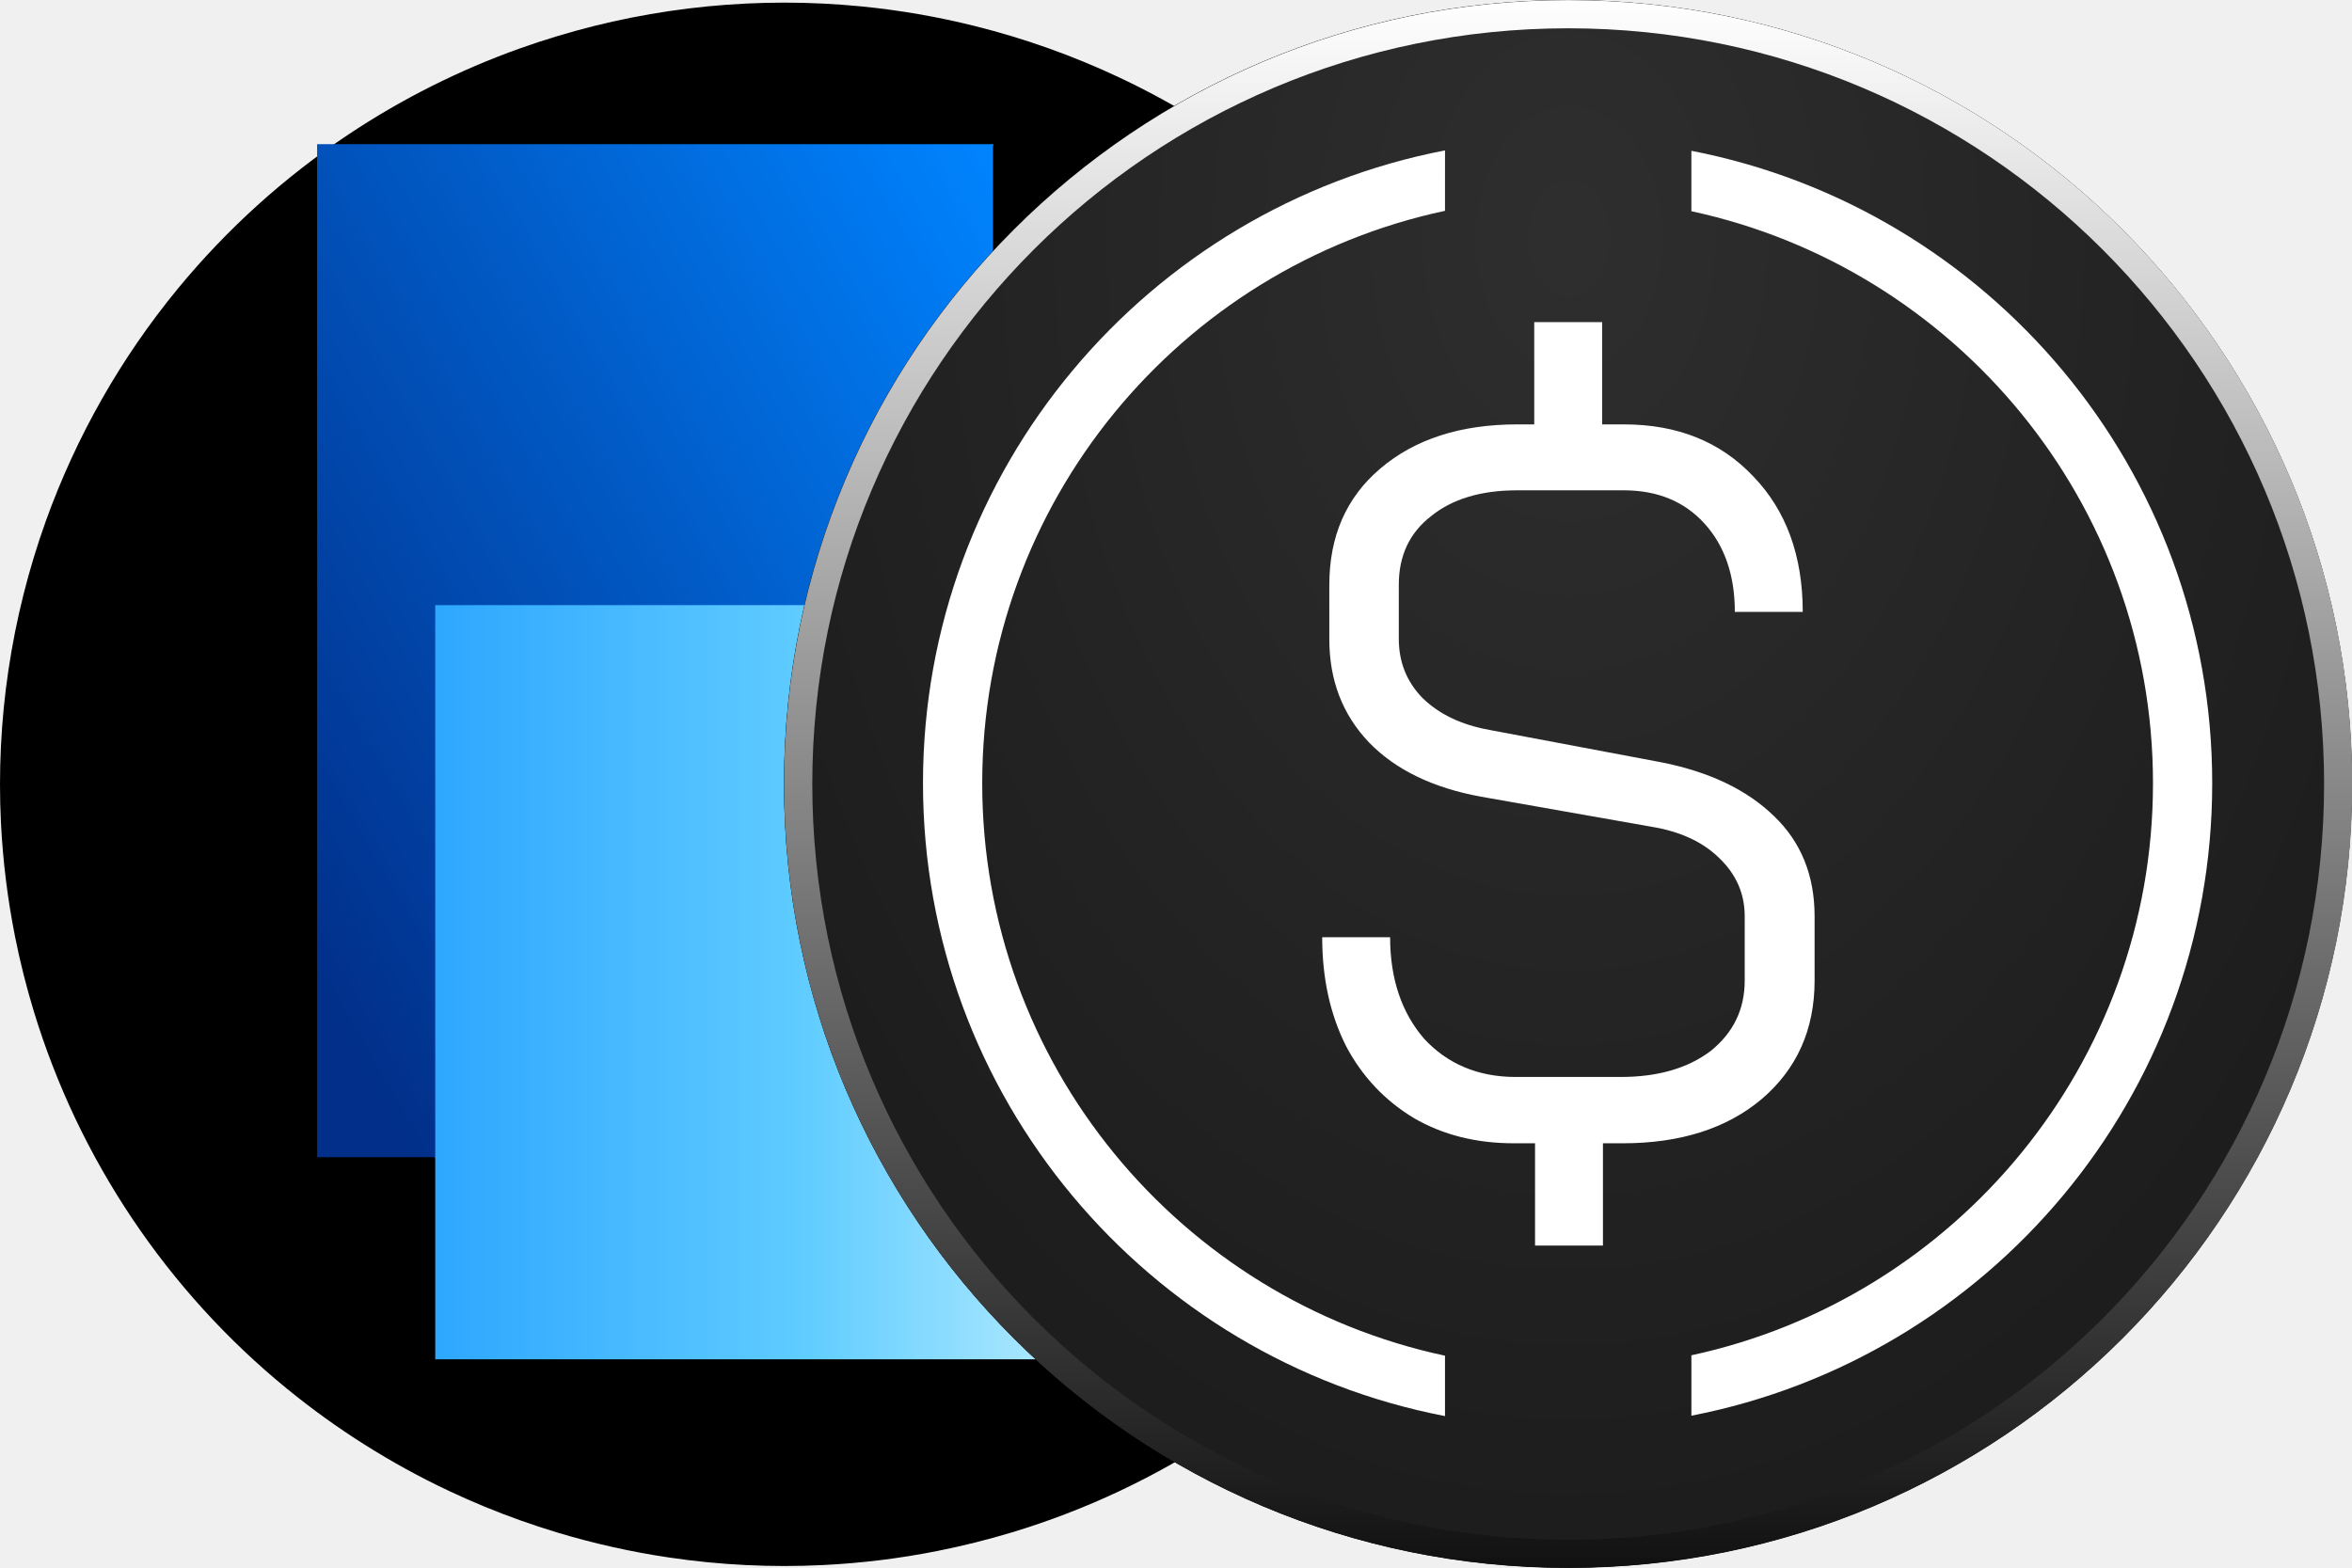
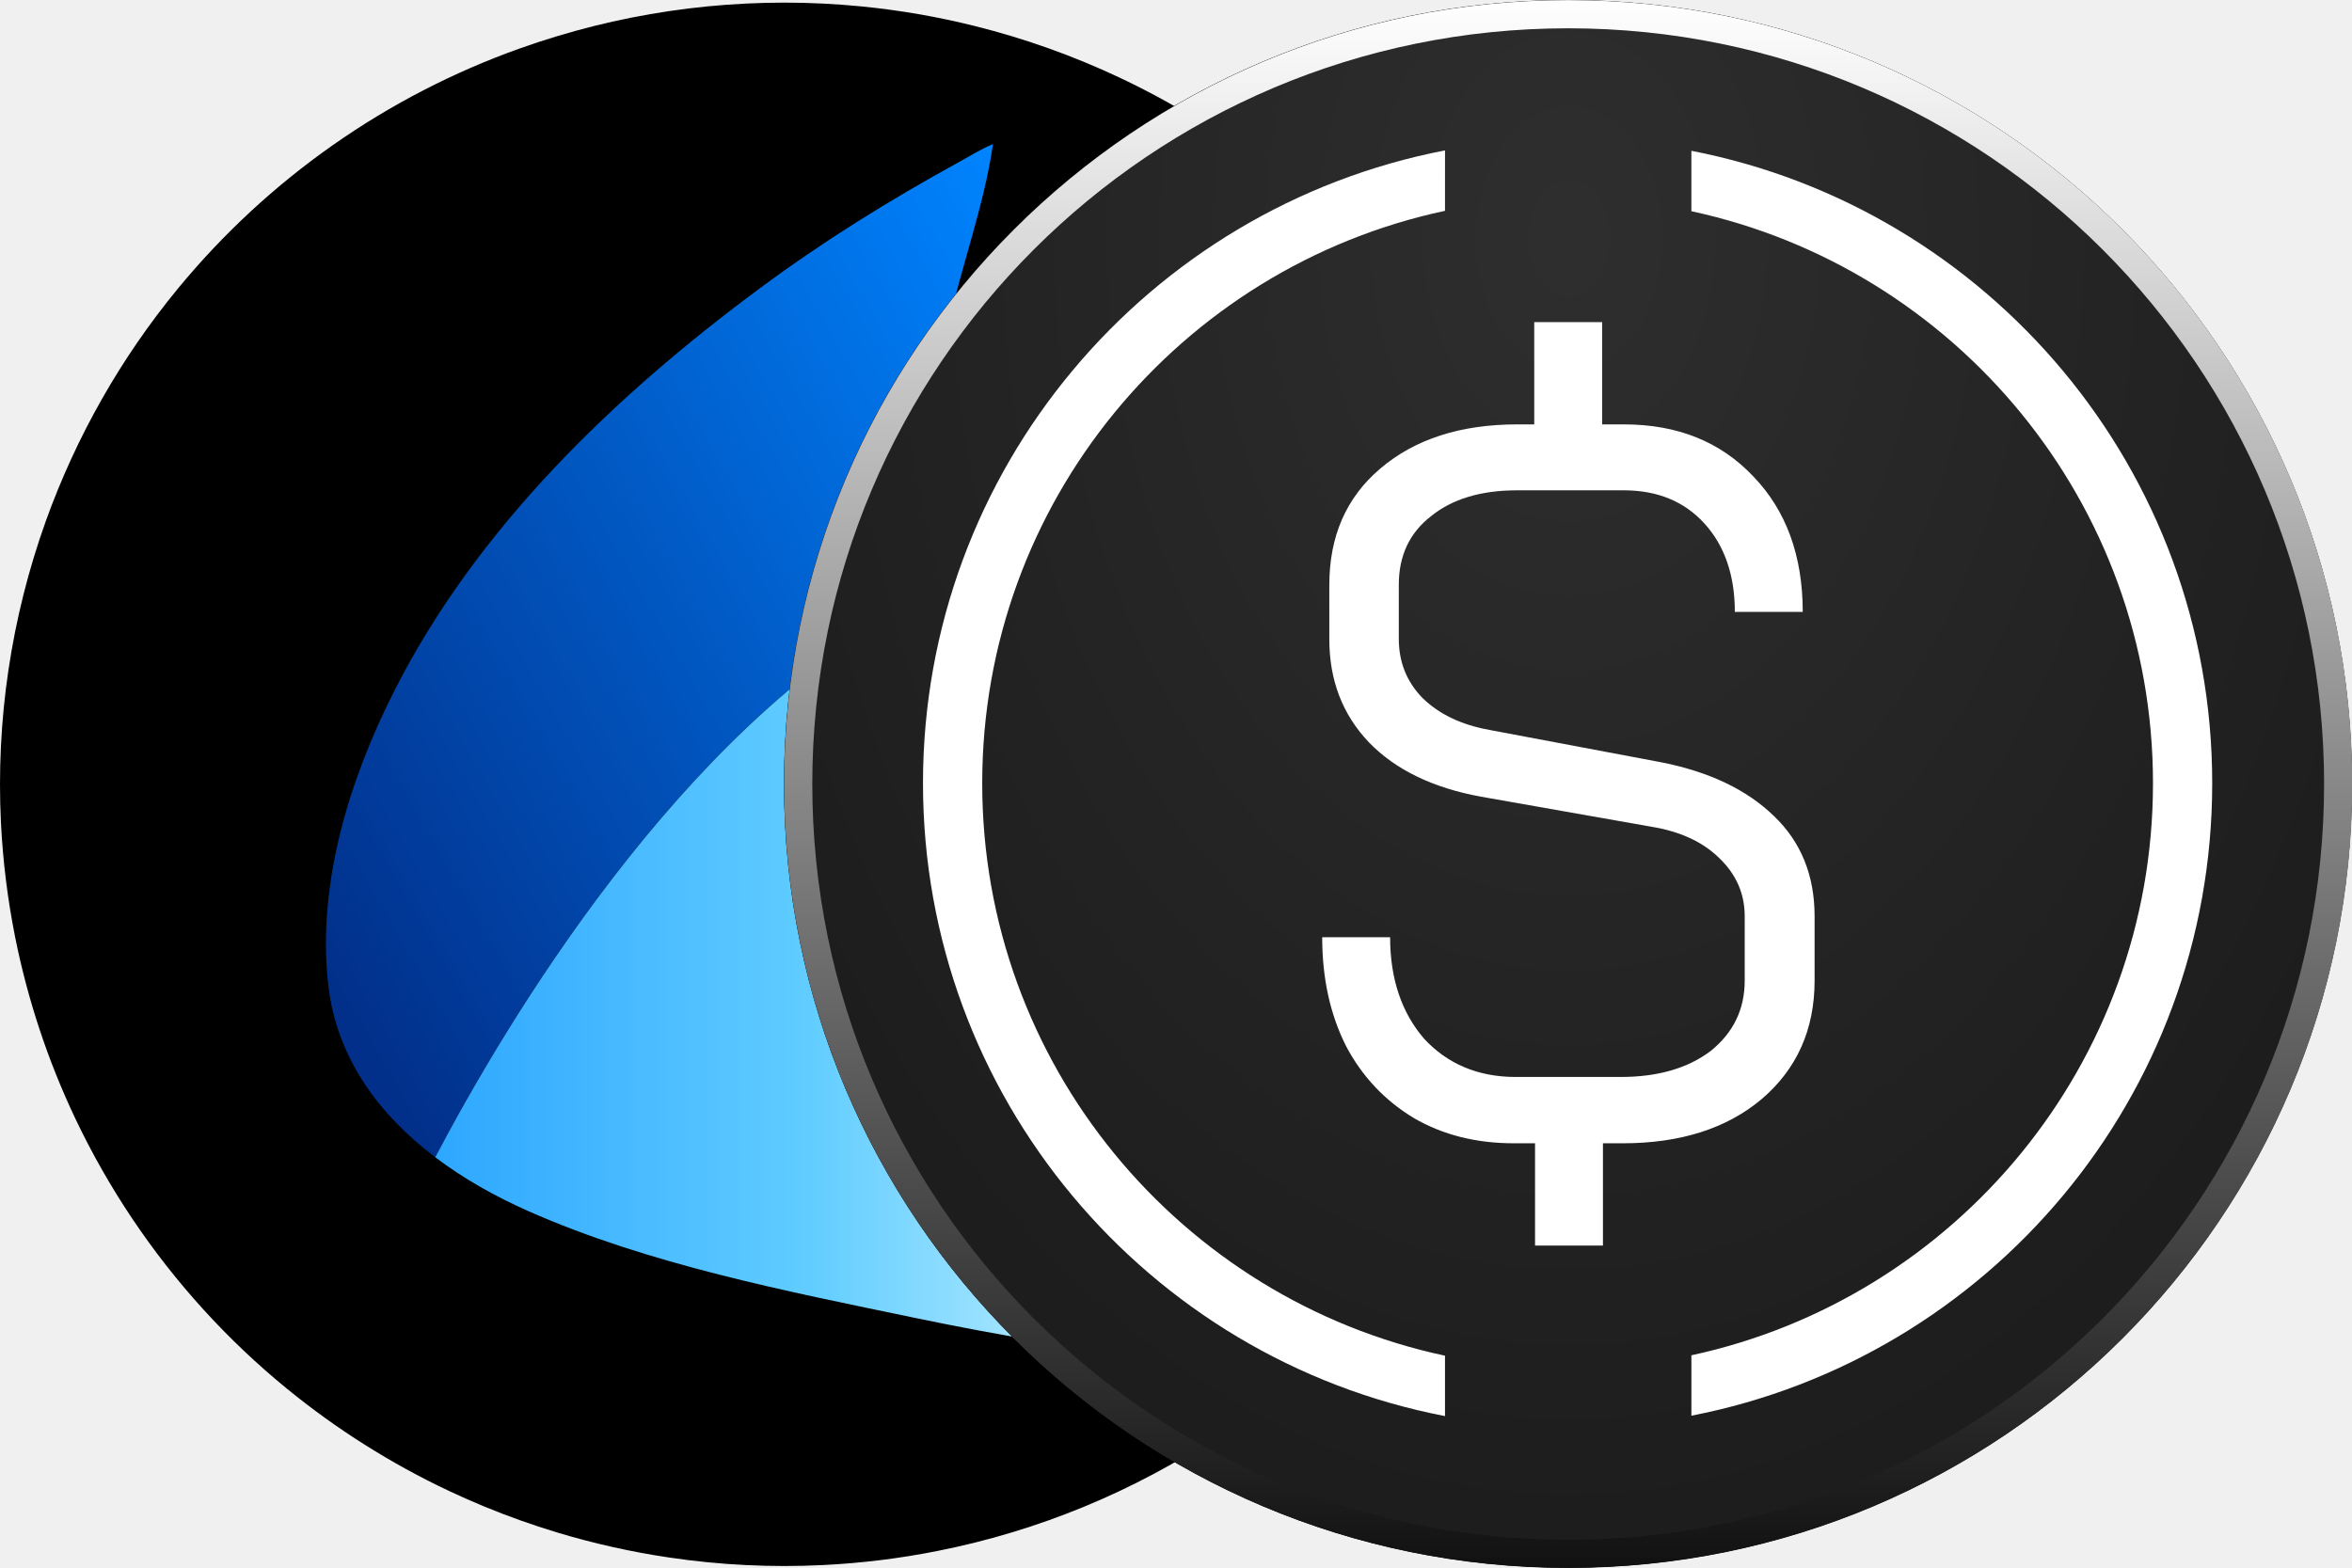
<svg xmlns="http://www.w3.org/2000/svg" viewBox="0 0 192 128">
-   <path d="M128.06 64.038a63.6 63.6 0 0 1-3.743 21.503 65 65 0 0 1-2.404 5.787 64 64 0 0 1-8.387 13.2 64.5 64.5 0 0 1-6.496 6.801 65 65 0 0 1-2.38 2.046 64 64 0 0 1-5.048 3.73 64 64 0 0 1-16.984 8.009 65 65 0 0 1-6.096 1.522 64 64 0 0 1-9.35 1.149 63 63 0 0 1-6.283 0 63 63 0 0 1-6.254-.614 64 64 0 0 1-9.192-2.057 65 65 0 0 1-5.916-2.11q-1.451-.6-2.873-1.269a64.2 64.2 0 0 1-13.244-8.36 63.5 63.5 0 0 1-6.823-6.475A64 64 0 0 1 6.148 91.328a64 64 0 0 1-3.39-8.761q-.913-3.002-1.527-6.077a64 64 0 0 1-1.153-9.32 63 63 0 0 1 0-6.263 63 63 0 0 1 .616-6.233 64 64 0 0 1 3.049-12.138 63.9 63.9 0 0 1 10.79-18.986 64 64 0 0 1 13.923-12.579A64.3 64.3 0 0 1 42.46 3.945q2.962-1.051 6.012-1.817A64 64 0 0 1 60.889.292a63 63 0 0 1 6.283 0q1.57.075 3.134.23a64 64 0 0 1 9.282 1.606 64 64 0 0 1 11.819 4.215 64 64 0 0 1 24.053 19.675q.935 1.26 1.809 2.562.872 1.302 1.681 2.646a63.5 63.5 0 0 1 4.235 8.388 63 63 0 0 1 2.118 5.897q.912 3.001 1.526 6.076.613 3.075.923 6.195.307 3.121.308 6.256" />
-   <path fill="#fff" d="M81.058 11.771c-.723 5.096-2.694 10.233-3.742 15.318-1.078 5.227-1.917 10.508-2.433 15.82q-.32 3.242-.453 6.497C55.47 59.583 41.2 83.694 35.528 94.485c-4.583-3.468-8.08-8.121-8.743-14.156-.9-8.186 1.74-16.7 5.41-23.934 6.743-13.3 17.95-24.056 29.828-32.854 5.2-3.855 10.544-7.169 16.21-10.282.926-.506 1.852-1.097 2.825-1.488" />
-   <path fill="url(#_sail_r_b)" d="M25.886 11.771v82.714h55.172V11.77z" />
-   <path fill="#fff" d="M95.493 110.986c-6.974-.785-13.902-1.944-20.77-3.375-10.487-2.181-21.74-4.365-31.588-8.722-2.664-1.178-5.274-2.635-7.606-4.401 5.673-10.791 19.945-34.902 38.904-45.08-.366 8.47.225 17.002 2.32 25.228 2.38 9.338 6.38 18.253 11.5 26.411a91 91 0 0 0 5.146 7.391c.302.384 1.549 2.489 2.094 2.548" />
-   <path fill="url(#_sail_r_d)" d="M35.53 49.409v61.577h59.963V49.409z" />
+   <path d="M128.06 64.038a63.6 63.6 0 0 1-6.147 27.29 64 64 0 0 1-8.387 13.2 64.5 64.5 0 0 1-6.496 6.801 64 64 0 0 1-7.428 5.776 64 64 0 0 1-23.08 9.531 64 64 0 0 1-9.35 1.149 63 63 0 0 1-6.283 0q-3.142-.15-6.254-.614a64 64 0 0 1-9.192-2.057 65 65 0 0 1-5.916-2.11q-1.45-.6-2.873-1.269a64.2 64.2 0 0 1-13.244-8.36 63.5 63.5 0 0 1-6.823-6.475A64 64 0 0 1 6.148 91.328 63.8 63.8 0 0 1 1.231 76.49a64 64 0 0 1-1.153-9.32 63 63 0 0 1 0-6.263 63 63 0 0 1 .616-6.233 64 64 0 0 1 3.049-12.138 63.9 63.9 0 0 1 10.79-18.986A64 64 0 0 1 42.46 3.945a66 66 0 0 1 6.012-1.817A64 64 0 0 1 60.889.292a63 63 0 0 1 6.283 0q1.57.075 3.134.23c3.13.307 6.232.843 9.282 1.606a64 64 0 0 1 11.819 4.215 64 64 0 0 1 25.862 22.237q.872 1.302 1.681 2.646a63.5 63.5 0 0 1 4.235 8.388 63 63 0 0 1 2.118 5.897 64 64 0 0 1 2.449 12.271q.307 3.12.308 6.256" />
+   <path fill="url(#_sail_r_a)" d="M81.058 11.771c-.723 5.096-2.694 10.233-3.742 15.318-1.078 5.227-1.917 10.508-2.433 15.82a113 113 0 0 0-.453 6.497C55.47 59.583 41.2 83.694 35.528 94.485c-4.583-3.468-8.08-8.121-8.743-14.156-.9-8.186 1.74-16.7 5.41-23.934 6.743-13.3 17.95-24.056 29.828-32.854 5.2-3.855 10.544-7.169 16.21-10.282.926-.506 1.852-1.097 2.825-1.488" />
+   <path fill="url(#_sail_r_b)" d="M95.493 110.986c-6.974-.785-13.902-1.944-20.77-3.375-10.487-2.181-21.74-4.365-31.588-8.722-2.664-1.178-5.274-2.635-7.606-4.401 5.673-10.791 19.945-34.902 38.904-45.08-.366 8.47.225 17.002 2.32 25.228 2.38 9.338 6.38 18.253 11.5 26.411a91 91 0 0 0 5.146 7.391c.302.384 1.549 2.489 2.094 2.548" />
  <defs>
-     <linearGradient id="_sail_r_b" x1="15.984" x2="93.171" y1="77.39" y2="32.683" gradientUnits="userSpaceOnUse">
+     <linearGradient id="_sail_r_a" x1="16.835" x2="93.513" y1="77.39" y2="33.559" gradientUnits="userSpaceOnUse">
      <stop stop-color="#012f8a" />
      <stop offset=".063" stop-color="#012f8a" />
      <stop offset=".078" stop-color="#012f8a" />
      <stop offset=".086" stop-color="#01308b" />
      <stop offset=".094" stop-color="#01318c" />
      <stop offset=".102" stop-color="#01318d" />
      <stop offset=".109" stop-color="#01328e" />
      <stop offset=".117" stop-color="#01338f" />
      <stop offset=".125" stop-color="#013390" />
      <stop offset=".133" stop-color="#013491" />
      <stop offset=".141" stop-color="#013592" />
      <stop offset=".148" stop-color="#013693" />
      <stop offset=".156" stop-color="#013694" />
      <stop offset=".164" stop-color="#013795" />
      <stop offset=".172" stop-color="#013896" />
      <stop offset=".18" stop-color="#013897" />
      <stop offset=".188" stop-color="#013998" />
      <stop offset=".195" stop-color="#013a99" />
      <stop offset=".203" stop-color="#013a9a" />
      <stop offset=".211" stop-color="#013b9b" />
      <stop offset=".219" stop-color="#013c9c" />
      <stop offset=".227" stop-color="#013c9d" />
      <stop offset=".234" stop-color="#013d9d" />
      <stop offset=".242" stop-color="#013e9e" />
      <stop offset=".25" stop-color="#013e9f" />
      <stop offset=".258" stop-color="#013fa0" />
      <stop offset=".266" stop-color="#0140a1" />
      <stop offset=".273" stop-color="#0141a2" />
      <stop offset=".281" stop-color="#0141a3" />
      <stop offset=".289" stop-color="#0142a4" />
      <stop offset=".297" stop-color="#0143a5" />
      <stop offset=".305" stop-color="#0143a6" />
      <stop offset=".313" stop-color="#0144a7" />
      <stop offset=".32" stop-color="#0145a8" />
      <stop offset=".328" stop-color="#0145a9" />
      <stop offset=".336" stop-color="#0146aa" />
      <stop offset=".344" stop-color="#0147ab" />
      <stop offset=".352" stop-color="#0147ac" />
      <stop offset=".359" stop-color="#0148ad" />
      <stop offset=".367" stop-color="#0149ae" />
      <stop offset=".375" stop-color="#014aaf" />
      <stop offset=".383" stop-color="#014ab0" />
      <stop offset=".391" stop-color="#014bb1" />
      <stop offset=".398" stop-color="#014cb2" />
      <stop offset=".406" stop-color="#014cb2" />
      <stop offset=".414" stop-color="#014db3" />
      <stop offset=".422" stop-color="#014eb4" />
      <stop offset=".43" stop-color="#014eb5" />
      <stop offset=".438" stop-color="#014fb6" />
      <stop offset=".445" stop-color="#0150b7" />
      <stop offset=".453" stop-color="#0150b8" />
      <stop offset=".461" stop-color="#0151b9" />
      <stop offset=".465" stop-color="#0152ba" />
      <stop offset=".469" stop-color="#0152bb" />
      <stop offset=".477" stop-color="#0153bb" />
      <stop offset=".484" stop-color="#0153bc" />
      <stop offset=".492" stop-color="#0154bd" />
      <stop offset=".5" stop-color="#0155be" />
      <stop offset=".508" stop-color="#0155bf" />
      <stop offset=".516" stop-color="#0156c0" />
      <stop offset=".523" stop-color="#0157c1" />
      <stop offset=".531" stop-color="#0157c2" />
      <stop offset=".535" stop-color="#0158c3" />
      <stop offset=".539" stop-color="#0158c3" />
      <stop offset=".547" stop-color="#0159c4" />
      <stop offset=".551" stop-color="#0159c5" />
      <stop offset=".555" stop-color="#015ac5" />
      <stop offset=".559" stop-color="#015ac6" />
      <stop offset=".563" stop-color="#015bc6" />
      <stop offset=".566" stop-color="#015bc7" />
      <stop offset=".57" stop-color="#015bc7" />
      <stop offset=".574" stop-color="#015cc8" />
      <stop offset=".578" stop-color="#015cc8" />
      <stop offset=".582" stop-color="#015cc9" />
      <stop offset=".586" stop-color="#015dc9" />
      <stop offset=".59" stop-color="#015dca" />
      <stop offset=".594" stop-color="#015eca" />
      <stop offset=".598" stop-color="#015ecb" />
      <stop offset=".602" stop-color="#015ecb" />
      <stop offset=".605" stop-color="#015fcc" />
      <stop offset=".609" stop-color="#015fcc" />
      <stop offset=".613" stop-color="#015fcd" />
      <stop offset=".617" stop-color="#0160cd" />
      <stop offset=".621" stop-color="#0160ce" />
      <stop offset=".625" stop-color="#0160ce" />
      <stop offset=".629" stop-color="#0161cf" />
      <stop offset=".633" stop-color="#0161cf" />
      <stop offset=".637" stop-color="#0162d0" />
      <stop offset=".641" stop-color="#0162d0" />
      <stop offset=".645" stop-color="#0162d1" />
      <stop offset=".648" stop-color="#0163d1" />
      <stop offset=".652" stop-color="#0163d2" />
      <stop offset=".656" stop-color="#0163d2" />
      <stop offset=".66" stop-color="#0164d3" />
      <stop offset=".664" stop-color="#0164d3" />
      <stop offset=".668" stop-color="#0165d4" />
      <stop offset=".672" stop-color="#0165d4" />
      <stop offset=".676" stop-color="#0165d5" />
      <stop offset=".68" stop-color="#0166d5" />
      <stop offset=".684" stop-color="#0166d6" />
      <stop offset=".688" stop-color="#0166d6" />
      <stop offset=".691" stop-color="#0167d7" />
      <stop offset=".695" stop-color="#0167d7" />
      <stop offset=".699" stop-color="#0168d8" />
      <stop offset=".703" stop-color="#0168d8" />
      <stop offset=".707" stop-color="#0168d9" />
      <stop offset=".711" stop-color="#0169d9" />
      <stop offset=".715" stop-color="#0169da" />
      <stop offset=".719" stop-color="#0169da" />
      <stop offset=".723" stop-color="#016adb" />
      <stop offset=".727" stop-color="#016adb" />
      <stop offset=".73" stop-color="#016adc" />
      <stop offset=".734" stop-color="#016bdc" />
      <stop offset=".738" stop-color="#016bdd" />
      <stop offset=".742" stop-color="#016cde" />
      <stop offset=".746" stop-color="#016cde" />
      <stop offset=".75" stop-color="#016cdf" />
      <stop offset=".754" stop-color="#016ddf" />
      <stop offset=".758" stop-color="#016de0" />
      <stop offset=".762" stop-color="#016de0" />
      <stop offset=".766" stop-color="#016ee1" />
      <stop offset=".77" stop-color="#016ee1" />
      <stop offset=".773" stop-color="#006fe2" />
      <stop offset=".777" stop-color="#006fe2" />
      <stop offset=".781" stop-color="#006fe3" />
      <stop offset=".785" stop-color="#0070e3" />
      <stop offset=".789" stop-color="#0070e4" />
      <stop offset=".793" stop-color="#0070e4" />
      <stop offset=".797" stop-color="#0071e5" />
      <stop offset=".801" stop-color="#0071e5" />
      <stop offset=".805" stop-color="#0072e6" />
      <stop offset=".809" stop-color="#0072e6" />
      <stop offset=".813" stop-color="#0072e7" />
      <stop offset=".816" stop-color="#0073e7" />
      <stop offset=".82" stop-color="#0073e8" />
      <stop offset=".824" stop-color="#0073e8" />
      <stop offset=".828" stop-color="#0074e9" />
      <stop offset=".832" stop-color="#0074e9" />
      <stop offset=".836" stop-color="#0074ea" />
      <stop offset=".84" stop-color="#0075ea" />
      <stop offset=".844" stop-color="#0075eb" />
      <stop offset=".848" stop-color="#0076eb" />
      <stop offset=".852" stop-color="#0076ec" />
      <stop offset=".855" stop-color="#0076ec" />
      <stop offset=".859" stop-color="#0077ed" />
      <stop offset=".863" stop-color="#0077ed" />
      <stop offset=".867" stop-color="#07e" />
      <stop offset=".871" stop-color="#0078ee" />
      <stop offset=".875" stop-color="#0078ef" />
      <stop offset=".879" stop-color="#0079ef" />
      <stop offset=".883" stop-color="#0079f0" />
      <stop offset=".887" stop-color="#0079f0" />
      <stop offset=".891" stop-color="#007af1" />
      <stop offset=".895" stop-color="#007af1" />
      <stop offset=".898" stop-color="#007af2" />
      <stop offset=".902" stop-color="#007bf2" />
      <stop offset=".906" stop-color="#007bf3" />
      <stop offset=".91" stop-color="#007bf3" />
      <stop offset=".914" stop-color="#007cf4" />
      <stop offset=".918" stop-color="#007cf4" />
      <stop offset=".922" stop-color="#007df5" />
      <stop offset=".926" stop-color="#007df5" />
      <stop offset=".93" stop-color="#007df6" />
      <stop offset=".934" stop-color="#007ef6" />
      <stop offset=".938" stop-color="#007ef7" />
      <stop offset=".941" stop-color="#007ef7" />
      <stop offset=".945" stop-color="#007ff8" />
      <stop offset=".949" stop-color="#007ff8" />
      <stop offset=".953" stop-color="#0080f9" />
      <stop offset=".957" stop-color="#0080f9" />
      <stop offset=".961" stop-color="#0080fa" />
      <stop offset=".965" stop-color="#0081fa" />
      <stop offset=".969" stop-color="#0081fb" />
      <stop offset=".973" stop-color="#0081fb" />
      <stop offset=".977" stop-color="#0082fc" />
      <stop offset=".98" stop-color="#0082fc" />
      <stop offset=".984" stop-color="#0083fd" />
      <stop offset=".988" stop-color="#0083fd" />
      <stop offset=".992" stop-color="#0083fe" />
      <stop offset=".996" stop-color="#0084fe" />
      <stop offset="1" stop-color="#0084ff" />
    </linearGradient>
-     <linearGradient id="_sail_r_d" x1="35.53" x2="95.492" y1="80.198" y2="80.198" gradientUnits="userSpaceOnUse">
+     <linearGradient id="_sail_r_b" x1="35.529" x2="95.492" y1="80.198" y2="80.198" gradientUnits="userSpaceOnUse">
      <stop stop-color="#2ea7ff" />
      <stop offset=".008" stop-color="#2ea7ff" />
      <stop offset=".016" stop-color="#2fa8ff" />
      <stop offset=".023" stop-color="#30a8ff" />
      <stop offset=".031" stop-color="#31a9ff" />
      <stop offset=".039" stop-color="#32aaff" />
      <stop offset=".047" stop-color="#32aaff" />
      <stop offset=".055" stop-color="#33abff" />
      <stop offset=".063" stop-color="#34abff" />
      <stop offset=".07" stop-color="#35acff" />
      <stop offset=".078" stop-color="#35adff" />
      <stop offset=".086" stop-color="#36adff" />
      <stop offset=".094" stop-color="#37aeff" />
      <stop offset=".102" stop-color="#38aeff" />
      <stop offset=".109" stop-color="#39afff" />
      <stop offset=".117" stop-color="#39afff" />
      <stop offset=".125" stop-color="#3ab0ff" />
      <stop offset=".133" stop-color="#3bb1ff" />
      <stop offset=".141" stop-color="#3cb1ff" />
      <stop offset=".148" stop-color="#3cb2ff" />
      <stop offset=".156" stop-color="#3db2ff" />
      <stop offset=".164" stop-color="#3eb3ff" />
      <stop offset=".172" stop-color="#3fb3ff" />
      <stop offset=".18" stop-color="#40b4ff" />
      <stop offset=".188" stop-color="#40b5ff" />
      <stop offset=".195" stop-color="#41b5ff" />
      <stop offset=".203" stop-color="#42b6ff" />
      <stop offset=".211" stop-color="#43b6ff" />
      <stop offset=".219" stop-color="#43b7ff" />
      <stop offset=".227" stop-color="#44b8ff" />
      <stop offset=".234" stop-color="#45b8ff" />
      <stop offset=".242" stop-color="#46b9ff" />
      <stop offset=".25" stop-color="#47b9ff" />
      <stop offset=".258" stop-color="#47baff" />
      <stop offset=".266" stop-color="#48baff" />
      <stop offset=".273" stop-color="#49bbff" />
      <stop offset=".281" stop-color="#4abcff" />
      <stop offset=".289" stop-color="#4abcff" />
      <stop offset=".297" stop-color="#4bbdff" />
      <stop offset=".305" stop-color="#4cbdff" />
      <stop offset=".313" stop-color="#4dbeff" />
      <stop offset=".32" stop-color="#4ebfff" />
      <stop offset=".328" stop-color="#4ebfff" />
      <stop offset=".336" stop-color="#4fc0ff" />
      <stop offset=".344" stop-color="#50c0ff" />
      <stop offset=".352" stop-color="#51c1ff" />
      <stop offset=".359" stop-color="#51c1ff" />
      <stop offset=".367" stop-color="#52c2ff" />
      <stop offset=".375" stop-color="#53c3ff" />
      <stop offset=".383" stop-color="#54c3ff" />
      <stop offset=".391" stop-color="#55c4ff" />
      <stop offset=".398" stop-color="#55c4ff" />
      <stop offset=".406" stop-color="#56c5ff" />
      <stop offset=".414" stop-color="#57c5ff" />
      <stop offset=".422" stop-color="#58c6ff" />
      <stop offset=".43" stop-color="#58c7ff" />
      <stop offset=".438" stop-color="#59c7ff" />
      <stop offset=".445" stop-color="#5ac8ff" />
      <stop offset=".453" stop-color="#5bc8ff" />
      <stop offset=".461" stop-color="#5cc9ff" />
      <stop offset=".469" stop-color="#5ccaff" />
      <stop offset=".477" stop-color="#5dcaff" />
      <stop offset=".484" stop-color="#5ecbff" />
      <stop offset=".492" stop-color="#5fcbff" />
      <stop offset=".5" stop-color="#60ccff" />
      <stop offset=".508" stop-color="#60ccff" />
      <stop offset=".512" stop-color="#61cdff" />
      <stop offset=".516" stop-color="#62cdff" />
      <stop offset=".52" stop-color="#63ceff" />
      <stop offset=".523" stop-color="#64ceff" />
      <stop offset=".527" stop-color="#65ceff" />
      <stop offset=".531" stop-color="#66cfff" />
      <stop offset=".535" stop-color="#67cfff" />
      <stop offset=".539" stop-color="#67cfff" />
      <stop offset=".543" stop-color="#68d0ff" />
      <stop offset=".547" stop-color="#69d0ff" />
      <stop offset=".551" stop-color="#6ad0ff" />
      <stop offset=".555" stop-color="#6bd1ff" />
      <stop offset=".559" stop-color="#6cd1ff" />
      <stop offset=".563" stop-color="#6dd1ff" />
      <stop offset=".566" stop-color="#6ed2ff" />
      <stop offset=".57" stop-color="#6fd2ff" />
      <stop offset=".574" stop-color="#70d2ff" />
      <stop offset=".578" stop-color="#71d2ff" />
      <stop offset=".582" stop-color="#71d3ff" />
      <stop offset=".586" stop-color="#72d3ff" />
      <stop offset=".59" stop-color="#73d3ff" />
      <stop offset=".594" stop-color="#74d4ff" />
      <stop offset=".598" stop-color="#75d4ff" />
      <stop offset=".602" stop-color="#76d4ff" />
      <stop offset=".605" stop-color="#77d5ff" />
      <stop offset=".609" stop-color="#78d5ff" />
      <stop offset=".613" stop-color="#79d5ff" />
      <stop offset=".617" stop-color="#7ad6ff" />
      <stop offset=".621" stop-color="#7ad6ff" />
      <stop offset=".625" stop-color="#7bd6ff" />
      <stop offset=".629" stop-color="#7cd7ff" />
      <stop offset=".633" stop-color="#7dd7ff" />
      <stop offset=".637" stop-color="#7ed7ff" />
      <stop offset=".641" stop-color="#7fd8ff" />
      <stop offset=".645" stop-color="#80d8ff" />
      <stop offset=".648" stop-color="#81d8ff" />
      <stop offset=".652" stop-color="#82d9ff" />
      <stop offset=".656" stop-color="#83d9ff" />
      <stop offset=".66" stop-color="#83d9ff" />
      <stop offset=".664" stop-color="#84daff" />
      <stop offset=".668" stop-color="#85daff" />
      <stop offset=".672" stop-color="#86daff" />
      <stop offset=".676" stop-color="#87daff" />
      <stop offset=".68" stop-color="#88dbff" />
      <stop offset=".684" stop-color="#89dbff" />
      <stop offset=".688" stop-color="#8adbff" />
      <stop offset=".691" stop-color="#8bdcff" />
      <stop offset=".695" stop-color="#8cdcff" />
      <stop offset=".699" stop-color="#8cdcff" />
      <stop offset=".703" stop-color="#8dddff" />
      <stop offset=".707" stop-color="#8eddff" />
      <stop offset=".711" stop-color="#8fddff" />
      <stop offset=".715" stop-color="#90deff" />
      <stop offset=".719" stop-color="#91deff" />
      <stop offset=".723" stop-color="#92deff" />
      <stop offset=".727" stop-color="#93dfff" />
      <stop offset=".73" stop-color="#94dfff" />
      <stop offset=".734" stop-color="#95dfff" />
      <stop offset=".738" stop-color="#96e0ff" />
      <stop offset=".742" stop-color="#96e0ff" />
      <stop offset=".746" stop-color="#97e0ff" />
      <stop offset=".75" stop-color="#98e1ff" />
      <stop offset=".754" stop-color="#99e1ff" />
      <stop offset=".758" stop-color="#9ae1ff" />
      <stop offset=".762" stop-color="#9be2ff" />
      <stop offset=".766" stop-color="#9ce2ff" />
      <stop offset=".77" stop-color="#9de2ff" />
      <stop offset=".773" stop-color="#9ee2ff" />
      <stop offset=".777" stop-color="#9fe3ff" />
      <stop offset=".781" stop-color="#9fe3ff" />
      <stop offset=".785" stop-color="#a0e3ff" />
      <stop offset=".789" stop-color="#a1e4ff" />
      <stop offset=".793" stop-color="#a2e4ff" />
      <stop offset=".797" stop-color="#a3e4ff" />
      <stop offset=".801" stop-color="#a4e5ff" />
      <stop offset=".805" stop-color="#a5e5ff" />
      <stop offset=".809" stop-color="#a6e5ff" />
      <stop offset=".813" stop-color="#a7e6ff" />
      <stop offset=".816" stop-color="#a8e6ff" />
      <stop offset=".82" stop-color="#a8e6ff" />
      <stop offset=".824" stop-color="#a9e7ff" />
      <stop offset=".828" stop-color="#aae7ff" />
      <stop offset=".832" stop-color="#abe7ff" />
      <stop offset=".836" stop-color="#ace8ff" />
      <stop offset=".84" stop-color="#ade8ff" />
      <stop offset=".844" stop-color="#aee8ff" />
      <stop offset=".848" stop-color="#afe9ff" />
      <stop offset=".852" stop-color="#b0e9ff" />
      <stop offset=".855" stop-color="#b1e9ff" />
      <stop offset=".859" stop-color="#b1e9ff" />
      <stop offset=".863" stop-color="#b2eaff" />
      <stop offset=".867" stop-color="#b3eaff" />
      <stop offset=".871" stop-color="#b4eaff" />
      <stop offset=".875" stop-color="#b5ebff" />
      <stop offset=".879" stop-color="#b6ebff" />
      <stop offset=".883" stop-color="#b7ebff" />
      <stop offset=".887" stop-color="#b8ecff" />
      <stop offset=".891" stop-color="#b9ecff" />
      <stop offset=".895" stop-color="#baecff" />
      <stop offset=".898" stop-color="#bbedff" />
      <stop offset=".902" stop-color="#bbedff" />
      <stop offset=".906" stop-color="#bcedff" />
      <stop offset=".91" stop-color="#bdeeff" />
      <stop offset=".914" stop-color="#beeeff" />
      <stop offset=".918" stop-color="#bfeeff" />
      <stop offset=".922" stop-color="#c0efff" />
      <stop offset=".926" stop-color="#c1efff" />
      <stop offset=".93" stop-color="#c2efff" />
      <stop offset=".934" stop-color="#c3f0ff" />
      <stop offset=".938" stop-color="#c4f0ff" />
      <stop offset=".941" stop-color="#c4f0ff" />
      <stop offset=".945" stop-color="#c5f1ff" />
      <stop offset=".949" stop-color="#c6f1ff" />
      <stop offset=".953" stop-color="#c7f1ff" />
      <stop offset=".957" stop-color="#c8f1ff" />
      <stop offset=".961" stop-color="#c9f2ff" />
      <stop offset=".965" stop-color="#caf2ff" />
      <stop offset=".969" stop-color="#cbf2ff" />
      <stop offset=".973" stop-color="#ccf3ff" />
      <stop offset=".977" stop-color="#cdf3ff" />
      <stop offset=".98" stop-color="#cdf3ff" />
      <stop offset=".984" stop-color="#cef4ff" />
      <stop offset=".988" stop-color="#cff4ff" />
      <stop offset=".992" stop-color="#d0f4ff" />
      <stop offset=".996" stop-color="#d1f5ff" />
      <stop offset="1" stop-color="#d2f5ff" />
    </linearGradient>
  </defs>
  <circle cx="64" cy="64" r="64" fill="#111" transform="translate(64)" />
  <circle cx="64" cy="64" r="64" fill="url(#_usde)" fill-opacity=".7" transform="translate(64)" />
  <path fill="none" stroke="url(#_usde-b)" stroke-width="2.3" d="M64.016 1.16C29.3 1.16 1.16 29.3 1.16 64.016s28.14 62.856 62.856 62.856 62.856-28.14 62.856-62.856S98.732 1.16 64.016 1.16Z" transform="translate(64)" />
  <path fill="#fff" d="M117.96 12.281c-24.273 4.674-42.614 26.045-42.614 51.67 0 25.626 18.341 46.997 42.613 51.671v-4.931c-21.596-4.61-37.778-23.789-37.778-46.74 0-22.95 16.182-42.129 37.778-46.738zm20.113 4.964v-4.932c24.24 4.706 42.516 26.045 42.516 51.639 0 25.593-18.276 46.932-42.516 51.638v-4.932c21.532-4.641 37.681-23.788 37.681-46.706s-16.149-42.065-37.681-46.707" />
  <path fill="#fff" d="M135.462 62.211c4.03.774 7.124 2.256 9.348 4.416 2.224 2.127 3.32 4.867 3.32 8.187v5.255c0 3.996-1.45 7.22-4.32 9.67-2.868 2.417-6.672 3.61-11.346 3.61h-1.611v8.348h-5.544v-8.348H123.6c-3.094 0-5.802-.677-8.187-2.063-2.353-1.418-4.223-3.385-5.544-5.899-1.29-2.579-1.934-5.512-1.934-8.864h5.544c0 3.384.934 6.156 2.772 8.284 1.902 2.063 4.416 3.126 7.478 3.126h8.574q4.545 0 7.35-2.127c1.837-1.483 2.772-3.384 2.772-5.737v-5.255c0-1.87-.71-3.449-2.096-4.77-1.353-1.322-3.19-2.16-5.544-2.547l-13.892-2.45c-3.9-.709-6.963-2.191-9.123-4.415-2.16-2.257-3.255-5.061-3.255-8.446V47.77c0-3.997 1.386-7.156 4.158-9.509 2.836-2.417 6.575-3.61 11.185-3.61h1.386v-8.348h5.544v8.348h1.773c4.384 0 7.897 1.418 10.573 4.255 2.675 2.772 4.029 6.479 4.029 11.056h-5.544c0-2.998-.838-5.415-2.482-7.22q-2.466-2.708-6.576-2.708h-8.735c-2.934 0-5.287.71-7.027 2.128-1.74 1.354-2.611 3.223-2.611 5.576v4.416q0 2.853 1.934 4.835c1.354 1.322 3.159 2.192 5.48 2.611z" />
  <defs transform="translate(64)">
    <radialGradient id="_usde" cx="0" cy="0" r="1" gradientTransform="matrix(0 132.529 -93.2872 0 64.088 19.482)" gradientUnits="userSpaceOnUse">
      <stop offset=".031" stop-color="#3a3a3a" />
      <stop offset="1" stop-color="#1c1c1c" />
    </radialGradient>
    <linearGradient id="_usde-b" x1="64.008" x2="64.008" y1="0" y2="128.016" gradientUnits="userSpaceOnUse">
      <stop stop-color="#fff" />
      <stop offset="1" stop-color="#111" />
    </linearGradient>
  </defs>
</svg>
